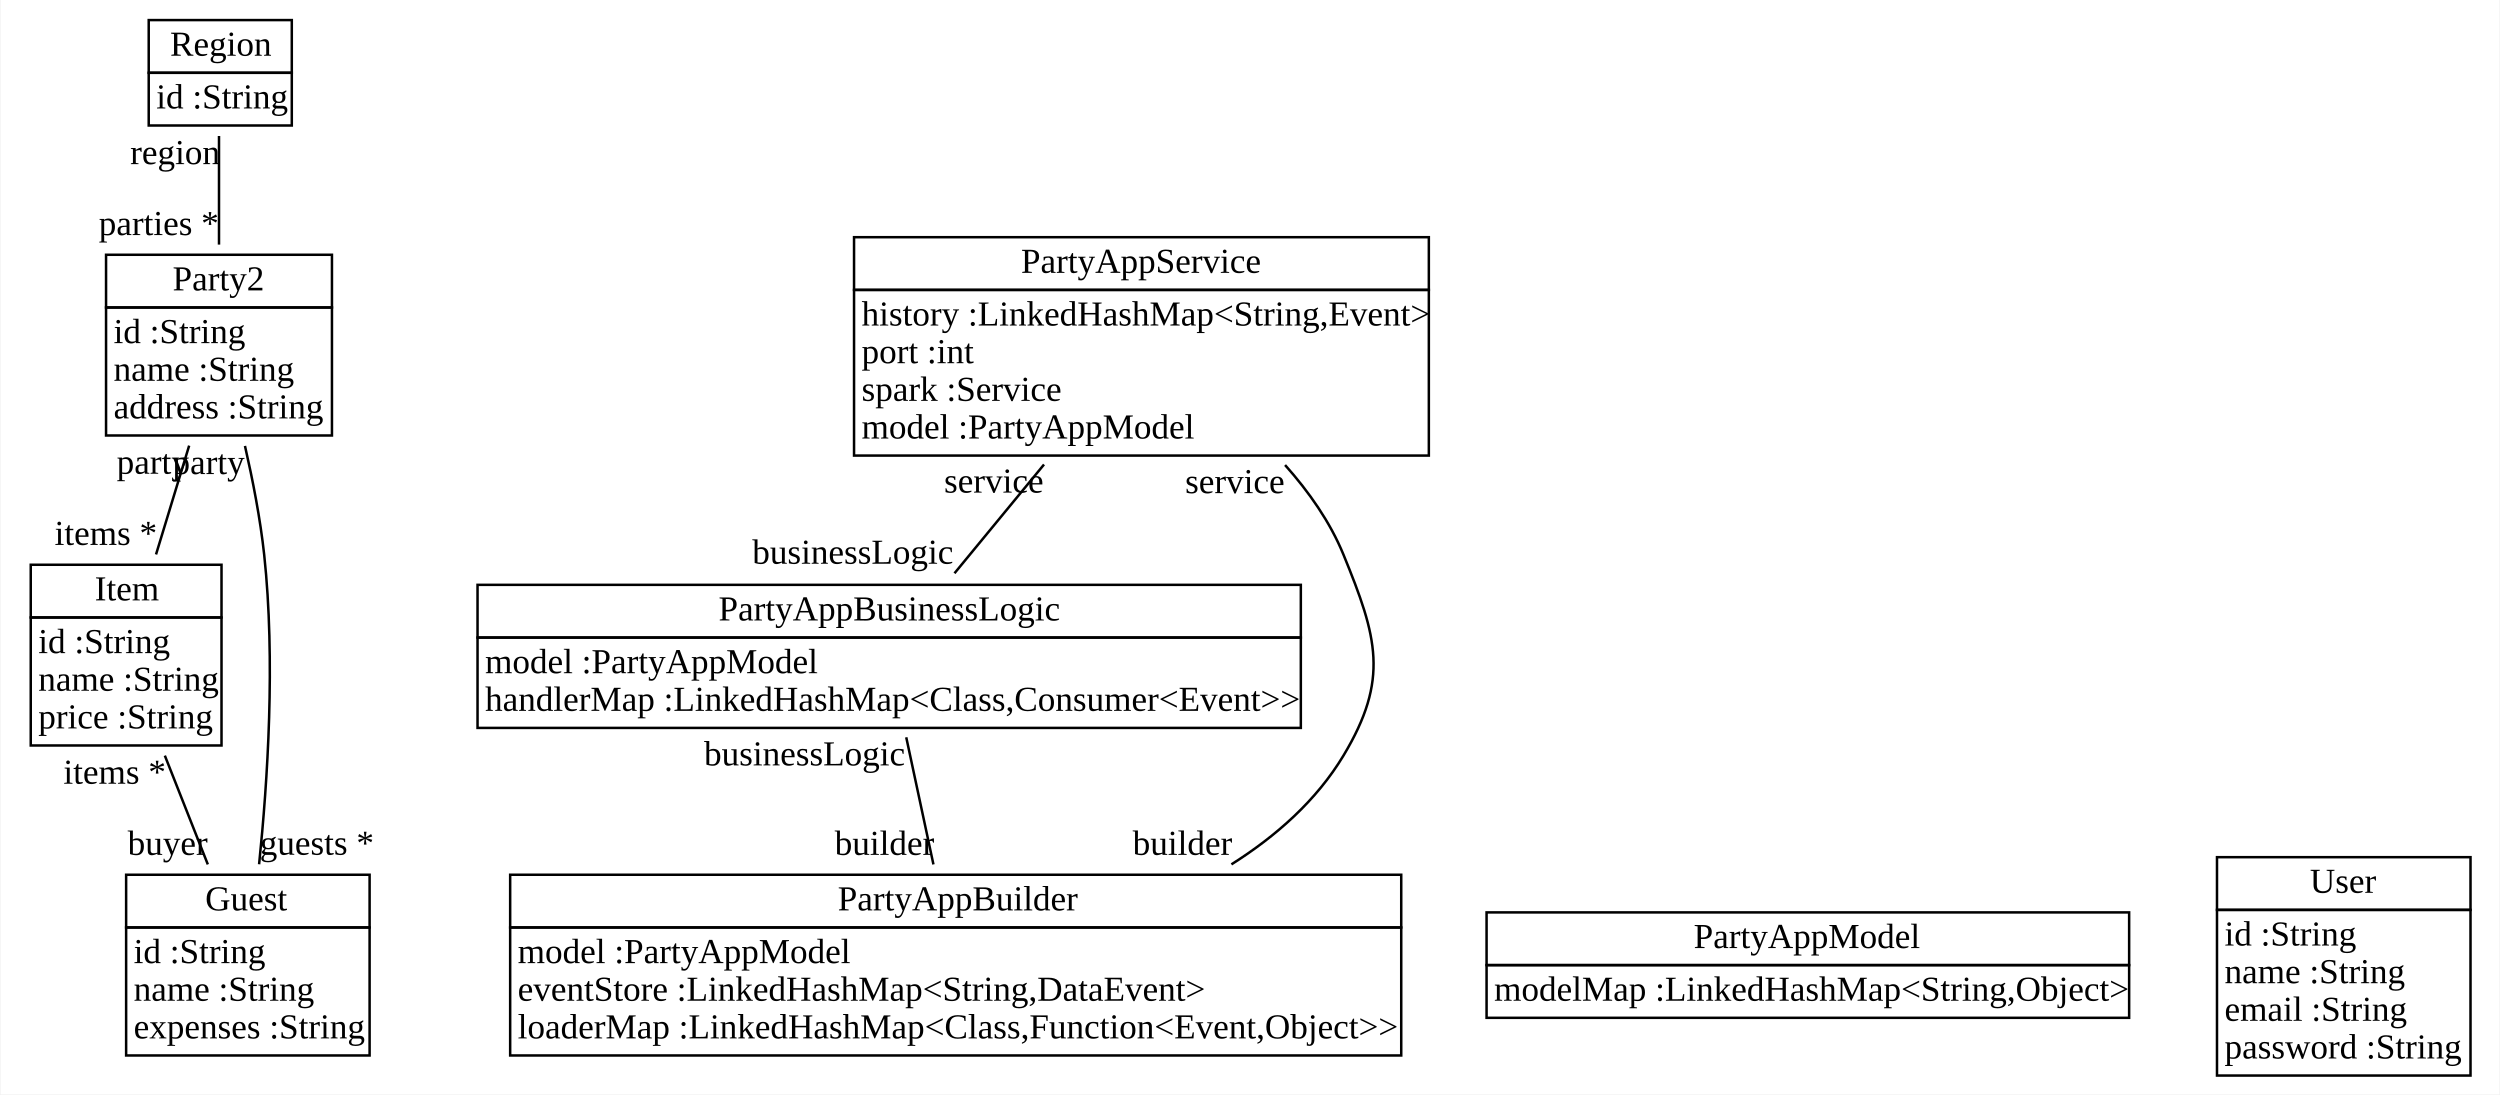
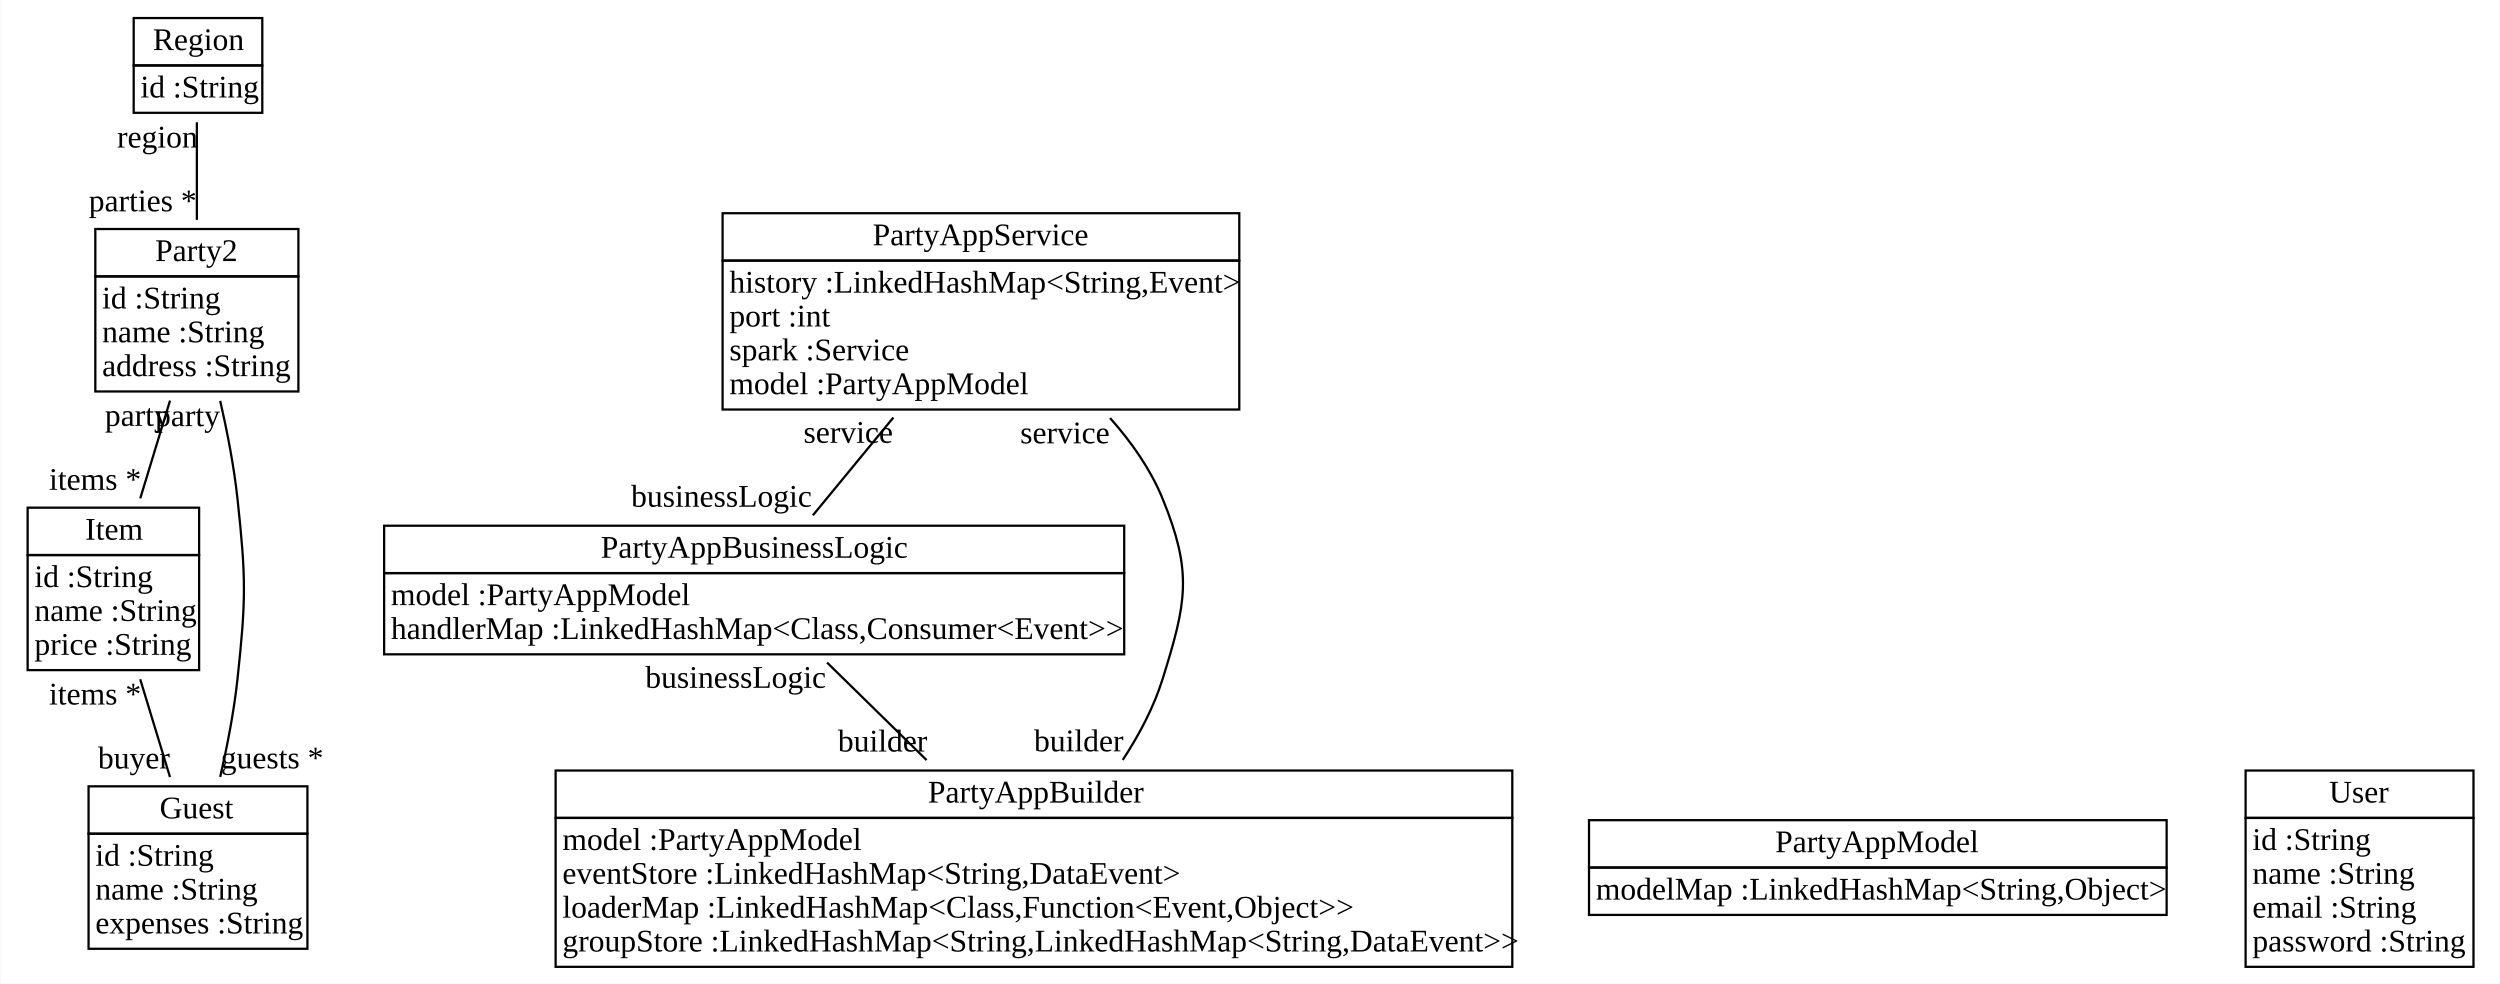
- <svg xmlns="http://www.w3.org/2000/svg" width="996px" height="436px" viewBox="0.00 0.00 995.50 436.00">
+ <svg xmlns="http://www.w3.org/2000/svg" width="1108px" height="436px" viewBox="0.00 0.00 1107.50 436.00">
  <g id="graph0" class="graph" transform="scale(1.0 1.0) rotate(0) translate(4 432)">
-     <polygon fill="white" stroke="none" points="-4,4 -4,-432 991.5,-432 991.5,4 -4,4" />
+     <polygon fill="white" stroke="none" points="-4,4 -4,-432 1103.5,-432 1103.5,4 -4,4" />
    <g id="node1" class="node">
-       <polygon fill="none" stroke="black" points="46,-62.5 46,-83.5 143,-83.5 143,-62.5 46,-62.5" />
-       <text text-anchor="start" x="77.5" y="-69.3" font-family="Times New Roman,serif" font-size="14.00">Guest</text>
-       <polygon fill="none" stroke="black" points="46,-11.5 46,-62.5 143,-62.5 143,-11.5 46,-11.5" />
-       <text text-anchor="start" x="49" y="-48.3" font-family="Times New Roman,serif" font-size="14.00">id :String</text>
-       <text text-anchor="start" x="49" y="-33.3" font-family="Times New Roman,serif" font-size="14.00">name :String</text>
-       <text text-anchor="start" x="49" y="-18.3" font-family="Times New Roman,serif" font-size="14.00">expenses :String</text>
+       <polygon fill="none" stroke="black" points="35,-62.5 35,-83.5 132,-83.5 132,-62.5 35,-62.5" />
+       <text text-anchor="start" x="66.5" y="-69.3" font-family="Times New Roman,serif" font-size="14.00">Guest</text>
+       <polygon fill="none" stroke="black" points="35,-11.5 35,-62.5 132,-62.5 132,-11.5 35,-11.5" />
+       <text text-anchor="start" x="38" y="-48.3" font-family="Times New Roman,serif" font-size="14.00">id :String</text>
+       <text text-anchor="start" x="38" y="-33.3" font-family="Times New Roman,serif" font-size="14.00">name :String</text>
+       <text text-anchor="start" x="38" y="-18.3" font-family="Times New Roman,serif" font-size="14.00">expenses :String</text>
    </g>
    <g id="node2" class="node">
      <polygon fill="none" stroke="black" points="8,-186 8,-207 84,-207 84,-186 8,-186" />
      <text text-anchor="start" x="33.5" y="-192.8" font-family="Times New Roman,serif" font-size="14.00">Item</text>
      <polygon fill="none" stroke="black" points="8,-135 8,-186 84,-186 84,-135 8,-135" />
      <text text-anchor="start" x="11" y="-171.8" font-family="Times New Roman,serif" font-size="14.00">id :String</text>
      <text text-anchor="start" x="11" y="-156.8" font-family="Times New Roman,serif" font-size="14.00">name :String</text>
      <text text-anchor="start" x="11" y="-141.8" font-family="Times New Roman,serif" font-size="14.00">price :String</text>
    </g>
    <g id="edge4" class="edge">
-       <path fill="none" stroke="black" d="M78.548,-87.612C73.067,-101.486 66.902,-117.093 61.423,-130.961" />
-       <text text-anchor="middle" x="41.423" y="-119.761" font-family="Times New Roman,serif" font-size="14.00">items *</text>
-       <text text-anchor="middle" x="62.548" y="-91.412" font-family="Times New Roman,serif" font-size="14.00">buyer</text>
+       <path fill="none" stroke="black" d="M71.089,-87.612C66.864,-101.486 62.112,-117.093 57.888,-130.961" />
+       <text text-anchor="middle" x="37.888" y="-119.761" font-family="Times New Roman,serif" font-size="14.00">items *</text>
+       <text text-anchor="middle" x="55.089" y="-91.412" font-family="Times New Roman,serif" font-size="14.00">buyer</text>
    </g>
    <g id="node3" class="node">
      <polygon fill="none" stroke="black" points="38,-309.5 38,-330.5 128,-330.5 128,-309.5 38,-309.5" />
      <text text-anchor="start" x="64.5" y="-316.3" font-family="Times New Roman,serif" font-size="14.00">Party2</text>
      <polygon fill="none" stroke="black" points="38,-258.5 38,-309.5 128,-309.5 128,-258.5 38,-258.5" />
      <text text-anchor="start" x="41" y="-295.3" font-family="Times New Roman,serif" font-size="14.00">id :String</text>
      <text text-anchor="start" x="41" y="-280.3" font-family="Times New Roman,serif" font-size="14.00">name :String</text>
      <text text-anchor="start" x="41" y="-265.3" font-family="Times New Roman,serif" font-size="14.00">address :String</text>
    </g>
    <g id="edge5" class="edge">
-       <path fill="none" stroke="black" d="M98.976,-87.679C102.378,-120.659 105.526,-169.028 101,-211 99.46,-225.284 96.461,-240.722 93.346,-254.337" />
+       <path fill="none" stroke="black" d="M93.346,-87.663C96.461,-101.278 99.46,-116.716 101,-131 104.812,-166.351 104.812,-175.649 101,-211 99.46,-225.284 96.461,-240.722 93.346,-254.337" />
      <text text-anchor="middle" x="78.846" y="-243.137" font-family="Times New Roman,serif" font-size="14.00">party</text>
-       <text text-anchor="middle" x="121.976" y="-91.479" font-family="Times New Roman,serif" font-size="14.00">guests *</text>
+       <text text-anchor="middle" x="116.346" y="-91.463" font-family="Times New Roman,serif" font-size="14.00">guests *</text>
    </g>
    <g id="edge6" class="edge">
      <path fill="none" stroke="black" d="M57.911,-211.112C62.136,-224.986 66.888,-240.593 71.112,-254.461" />
      <text text-anchor="middle" x="56.612" y="-243.261" font-family="Times New Roman,serif" font-size="14.00">party</text>
      <text text-anchor="middle" x="37.911" y="-214.912" font-family="Times New Roman,serif" font-size="14.00">items *</text>
    </g>
    <g id="node8" class="node">
      <polygon fill="none" stroke="black" points="55,-403 55,-424 112,-424 112,-403 55,-403" />
      <text text-anchor="start" x="63.5" y="-409.8" font-family="Times New Roman,serif" font-size="14.00">Region</text>
      <polygon fill="none" stroke="black" points="55,-382 55,-403 112,-403 112,-382 55,-382" />
      <text text-anchor="start" x="58" y="-388.8" font-family="Times New Roman,serif" font-size="14.00">id :String</text>
    </g>
    <g id="edge7" class="edge">
      <path fill="none" stroke="black" d="M83,-334.552C83,-349.037 83,-365.034 83,-377.813" />
      <text text-anchor="middle" x="65.5" y="-366.613" font-family="Times New Roman,serif" font-size="14.00">region</text>
      <text text-anchor="middle" x="59" y="-338.352" font-family="Times New Roman,serif" font-size="14.00">parties *</text>
    </g>
    <g id="node4" class="node">
-       <polygon fill="none" stroke="black" points="199,-62.5 199,-83.5 554,-83.5 554,-62.5 199,-62.5" />
-       <text text-anchor="start" x="329.5" y="-69.3" font-family="Times New Roman,serif" font-size="14.00">PartyAppBuilder</text>
-       <polygon fill="none" stroke="black" points="199,-11.5 199,-62.5 554,-62.5 554,-11.5 199,-11.5" />
-       <text text-anchor="start" x="202" y="-48.3" font-family="Times New Roman,serif" font-size="14.00">model :PartyAppModel</text>
-       <text text-anchor="start" x="202" y="-33.3" font-family="Times New Roman,serif" font-size="14.00">eventStore :LinkedHashMap&lt;String,DataEvent&gt;</text>
-       <text text-anchor="start" x="202" y="-18.3" font-family="Times New Roman,serif" font-size="14.00">loaderMap :LinkedHashMap&lt;Class,Function&lt;Event,Object&gt;&gt;</text>
+       <polygon fill="none" stroke="black" points="242,-69.5 242,-90.5 666,-90.5 666,-69.5 242,-69.5" />
+       <text text-anchor="start" x="407" y="-76.3" font-family="Times New Roman,serif" font-size="14.00">PartyAppBuilder</text>
+       <polygon fill="none" stroke="black" points="242,-3.5 242,-69.5 666,-69.5 666,-3.5 242,-3.5" />
+       <text text-anchor="start" x="245" y="-55.3" font-family="Times New Roman,serif" font-size="14.00">model :PartyAppModel</text>
+       <text text-anchor="start" x="245" y="-40.3" font-family="Times New Roman,serif" font-size="14.00">eventStore :LinkedHashMap&lt;String,DataEvent&gt;</text>
+       <text text-anchor="start" x="245" y="-25.3" font-family="Times New Roman,serif" font-size="14.00">loaderMap :LinkedHashMap&lt;Class,Function&lt;Event,Object&gt;&gt;</text>
+       <text text-anchor="start" x="245" y="-10.3" font-family="Times New Roman,serif" font-size="14.00">groupStore :LinkedHashMap&lt;String,LinkedHashMap&lt;String,DataEvent&gt;&gt;</text>
    </g>
    <g id="node5" class="node">
-       <polygon fill="none" stroke="black" points="186,-178 186,-199 514,-199 514,-178 186,-178" />
-       <text text-anchor="start" x="282" y="-184.8" font-family="Times New Roman,serif" font-size="14.00">PartyAppBusinessLogic</text>
-       <polygon fill="none" stroke="black" points="186,-142 186,-178 514,-178 514,-142 186,-142" />
-       <text text-anchor="start" x="189" y="-163.8" font-family="Times New Roman,serif" font-size="14.00">model :PartyAppModel</text>
-       <text text-anchor="start" x="189" y="-148.8" font-family="Times New Roman,serif" font-size="14.00">handlerMap :LinkedHashMap&lt;Class,Consumer&lt;Event&gt;&gt;</text>
+       <polygon fill="none" stroke="black" points="166,-178 166,-199 494,-199 494,-178 166,-178" />
+       <text text-anchor="start" x="262" y="-184.8" font-family="Times New Roman,serif" font-size="14.00">PartyAppBusinessLogic</text>
+       <polygon fill="none" stroke="black" points="166,-142 166,-178 494,-178 494,-142 166,-142" />
+       <text text-anchor="start" x="169" y="-163.8" font-family="Times New Roman,serif" font-size="14.00">model :PartyAppModel</text>
+       <text text-anchor="start" x="169" y="-148.8" font-family="Times New Roman,serif" font-size="14.00">handlerMap :LinkedHashMap&lt;Class,Consumer&lt;Event&gt;&gt;</text>
    </g>
    <g id="edge1" class="edge">
-       <path fill="none" stroke="black" d="M367.63,-87.612C364.127,-103.984 360.107,-122.767 356.792,-138.261" />
-       <text text-anchor="middle" x="316.292" y="-127.061" font-family="Times New Roman,serif" font-size="14.00">businessLogic</text>
-       <text text-anchor="middle" x="348.13" y="-91.412" font-family="Times New Roman,serif" font-size="14.00">builder</text>
+       <path fill="none" stroke="black" d="M406.413,-95.128C391.661,-109.583 375.756,-125.167 362.296,-138.355" />
+       <text text-anchor="middle" x="321.796" y="-127.155" font-family="Times New Roman,serif" font-size="14.00">businessLogic</text>
+       <text text-anchor="middle" x="386.913" y="-98.928" font-family="Times New Roman,serif" font-size="14.00">builder</text>
    </g>
    <g id="node7" class="node">
-       <polygon fill="none" stroke="black" points="336,-316.5 336,-337.5 565,-337.5 565,-316.5 336,-316.5" />
-       <text text-anchor="start" x="402.5" y="-323.3" font-family="Times New Roman,serif" font-size="14.00">PartyAppService</text>
-       <polygon fill="none" stroke="black" points="336,-250.5 336,-316.5 565,-316.5 565,-250.5 336,-250.5" />
-       <text text-anchor="start" x="339" y="-302.3" font-family="Times New Roman,serif" font-size="14.00">history :LinkedHashMap&lt;String,Event&gt;</text>
-       <text text-anchor="start" x="339" y="-287.3" font-family="Times New Roman,serif" font-size="14.00">port :int</text>
-       <text text-anchor="start" x="339" y="-272.3" font-family="Times New Roman,serif" font-size="14.00">spark :Service</text>
-       <text text-anchor="start" x="339" y="-257.3" font-family="Times New Roman,serif" font-size="14.00">model :PartyAppModel</text>
+       <polygon fill="none" stroke="black" points="316,-316.5 316,-337.5 545,-337.5 545,-316.5 316,-316.5" />
+       <text text-anchor="start" x="382.5" y="-323.3" font-family="Times New Roman,serif" font-size="14.00">PartyAppService</text>
+       <polygon fill="none" stroke="black" points="316,-250.5 316,-316.5 545,-316.5 545,-250.5 316,-250.5" />
+       <text text-anchor="start" x="319" y="-302.3" font-family="Times New Roman,serif" font-size="14.00">history :LinkedHashMap&lt;String,Event&gt;</text>
+       <text text-anchor="start" x="319" y="-287.3" font-family="Times New Roman,serif" font-size="14.00">port :int</text>
+       <text text-anchor="start" x="319" y="-272.3" font-family="Times New Roman,serif" font-size="14.00">spark :Service</text>
+       <text text-anchor="start" x="319" y="-257.3" font-family="Times New Roman,serif" font-size="14.00">model :PartyAppModel</text>
    </g>
    <g id="edge2" class="edge">
-       <path fill="none" stroke="black" d="M486.344,-87.632C504.154,-98.871 520.249,-113.099 531,-131 549.306,-161.481 544.456,-178.089 531,-211 525.683,-224.006 517.217,-236.067 507.722,-246.729" />
-       <text text-anchor="middle" x="487.722" y="-235.529" font-family="Times New Roman,serif" font-size="14.00">service</text>
-       <text text-anchor="middle" x="466.844" y="-91.431" font-family="Times New Roman,serif" font-size="14.00">builder</text>
+       <path fill="none" stroke="black" d="M493.36,-95.213C500.611,-106.293 507.113,-118.535 511,-131 521.585,-164.943 524.456,-178.089 511,-211 505.683,-224.006 497.217,-236.067 487.722,-246.729" />
+       <text text-anchor="middle" x="467.722" y="-235.529" font-family="Times New Roman,serif" font-size="14.00">service</text>
+       <text text-anchor="middle" x="473.86" y="-99.013" font-family="Times New Roman,serif" font-size="14.00">builder</text>
    </g>
    <g id="edge3" class="edge">
-       <path fill="none" stroke="black" d="M376.013,-203.606C386.892,-216.824 399.758,-232.456 411.684,-246.946" />
-       <text text-anchor="middle" x="391.684" y="-235.746" font-family="Times New Roman,serif" font-size="14.00">service</text>
-       <text text-anchor="middle" x="335.513" y="-207.406" font-family="Times New Roman,serif" font-size="14.00">businessLogic</text>
+       <path fill="none" stroke="black" d="M356.013,-203.606C366.892,-216.824 379.758,-232.456 391.684,-246.946" />
+       <text text-anchor="middle" x="371.684" y="-235.746" font-family="Times New Roman,serif" font-size="14.00">service</text>
+       <text text-anchor="middle" x="315.513" y="-207.406" font-family="Times New Roman,serif" font-size="14.00">businessLogic</text>
    </g>
    <g id="node6" class="node">
-       <polygon fill="none" stroke="black" points="588,-47.5 588,-68.5 844,-68.5 844,-47.5 588,-47.5" />
-       <text text-anchor="start" x="670.5" y="-54.3" font-family="Times New Roman,serif" font-size="14.00">PartyAppModel</text>
-       <polygon fill="none" stroke="black" points="588,-26.5 588,-47.5 844,-47.5 844,-26.5 588,-26.5" />
-       <text text-anchor="start" x="591" y="-33.3" font-family="Times New Roman,serif" font-size="14.00">modelMap :LinkedHashMap&lt;String,Object&gt;</text>
+       <polygon fill="none" stroke="black" points="700,-47.5 700,-68.5 956,-68.5 956,-47.5 700,-47.5" />
+       <text text-anchor="start" x="782.5" y="-54.3" font-family="Times New Roman,serif" font-size="14.00">PartyAppModel</text>
+       <polygon fill="none" stroke="black" points="700,-26.5 700,-47.5 956,-47.5 956,-26.5 700,-26.5" />
+       <text text-anchor="start" x="703" y="-33.3" font-family="Times New Roman,serif" font-size="14.00">modelMap :LinkedHashMap&lt;String,Object&gt;</text>
    </g>
    <g id="node9" class="node">
-       <polygon fill="none" stroke="black" points="879,-69.5 879,-90.5 980,-90.5 980,-69.5 879,-69.5" />
-       <text text-anchor="start" x="916" y="-76.3" font-family="Times New Roman,serif" font-size="14.00">User</text>
-       <polygon fill="none" stroke="black" points="879,-3.5 879,-69.5 980,-69.5 980,-3.5 879,-3.5" />
-       <text text-anchor="start" x="882" y="-55.3" font-family="Times New Roman,serif" font-size="14.00">id :String</text>
-       <text text-anchor="start" x="882" y="-40.3" font-family="Times New Roman,serif" font-size="14.00">name :String</text>
-       <text text-anchor="start" x="882" y="-25.3" font-family="Times New Roman,serif" font-size="14.00">email :String</text>
-       <text text-anchor="start" x="882" y="-10.3" font-family="Times New Roman,serif" font-size="14.00">password :String</text>
+       <polygon fill="none" stroke="black" points="991,-69.5 991,-90.5 1092,-90.5 1092,-69.5 991,-69.5" />
+       <text text-anchor="start" x="1028" y="-76.3" font-family="Times New Roman,serif" font-size="14.00">User</text>
+       <polygon fill="none" stroke="black" points="991,-3.5 991,-69.5 1092,-69.5 1092,-3.5 991,-3.5" />
+       <text text-anchor="start" x="994" y="-55.3" font-family="Times New Roman,serif" font-size="14.00">id :String</text>
+       <text text-anchor="start" x="994" y="-40.3" font-family="Times New Roman,serif" font-size="14.00">name :String</text>
+       <text text-anchor="start" x="994" y="-25.3" font-family="Times New Roman,serif" font-size="14.00">email :String</text>
+       <text text-anchor="start" x="994" y="-10.3" font-family="Times New Roman,serif" font-size="14.00">password :String</text>
    </g>
  </g>
</svg>
